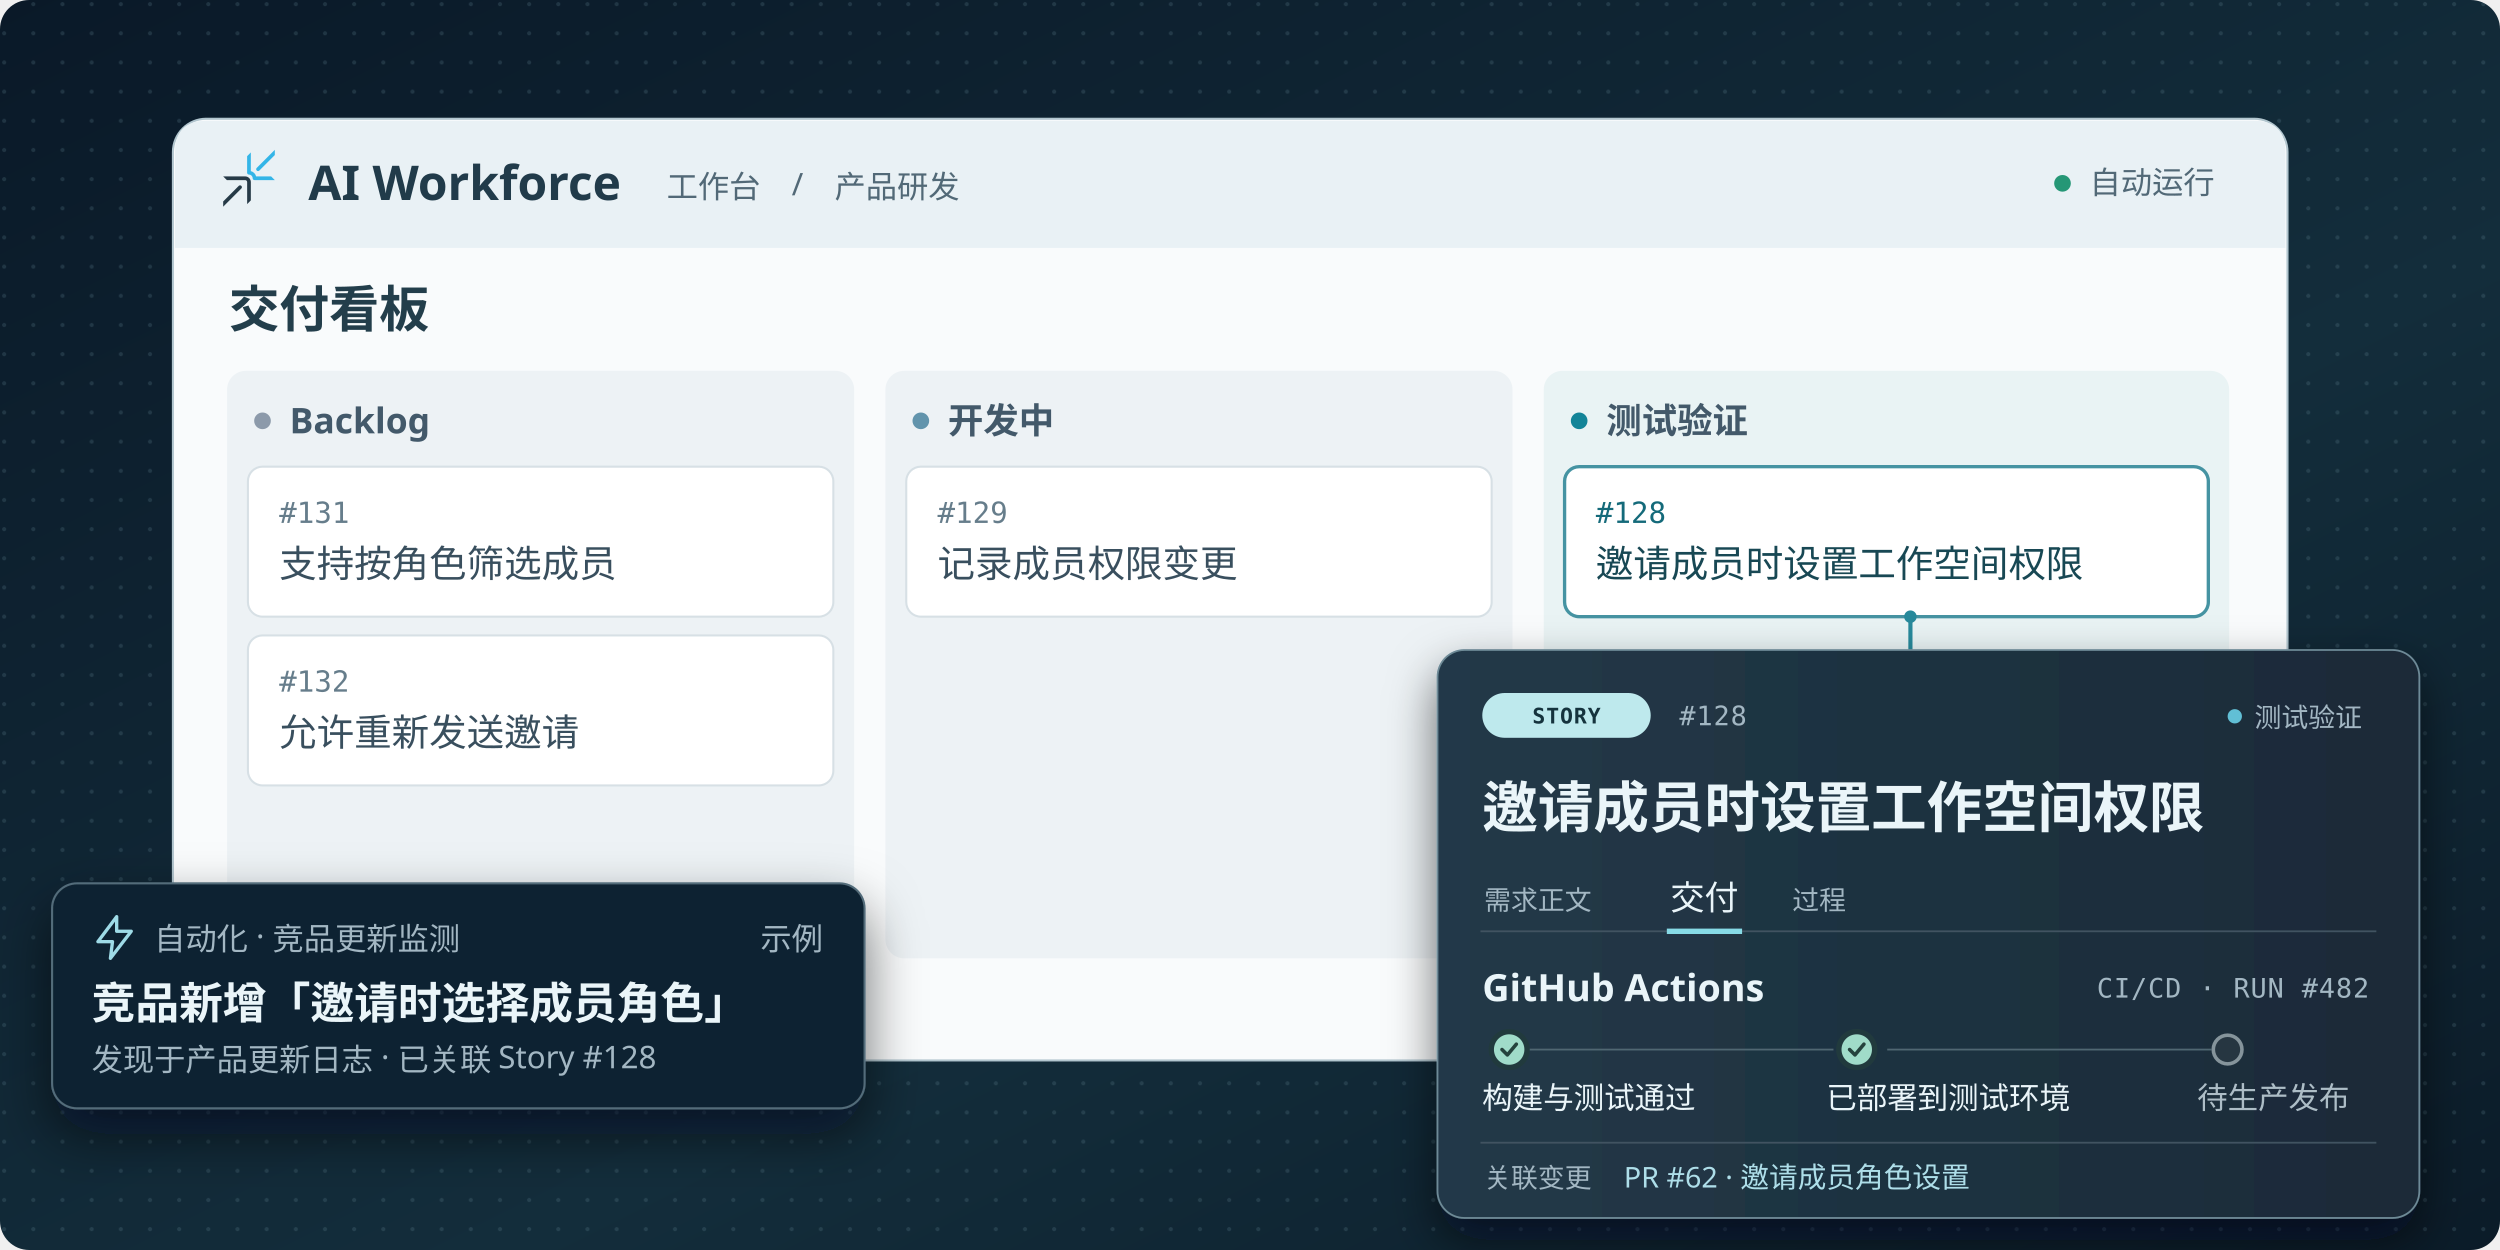
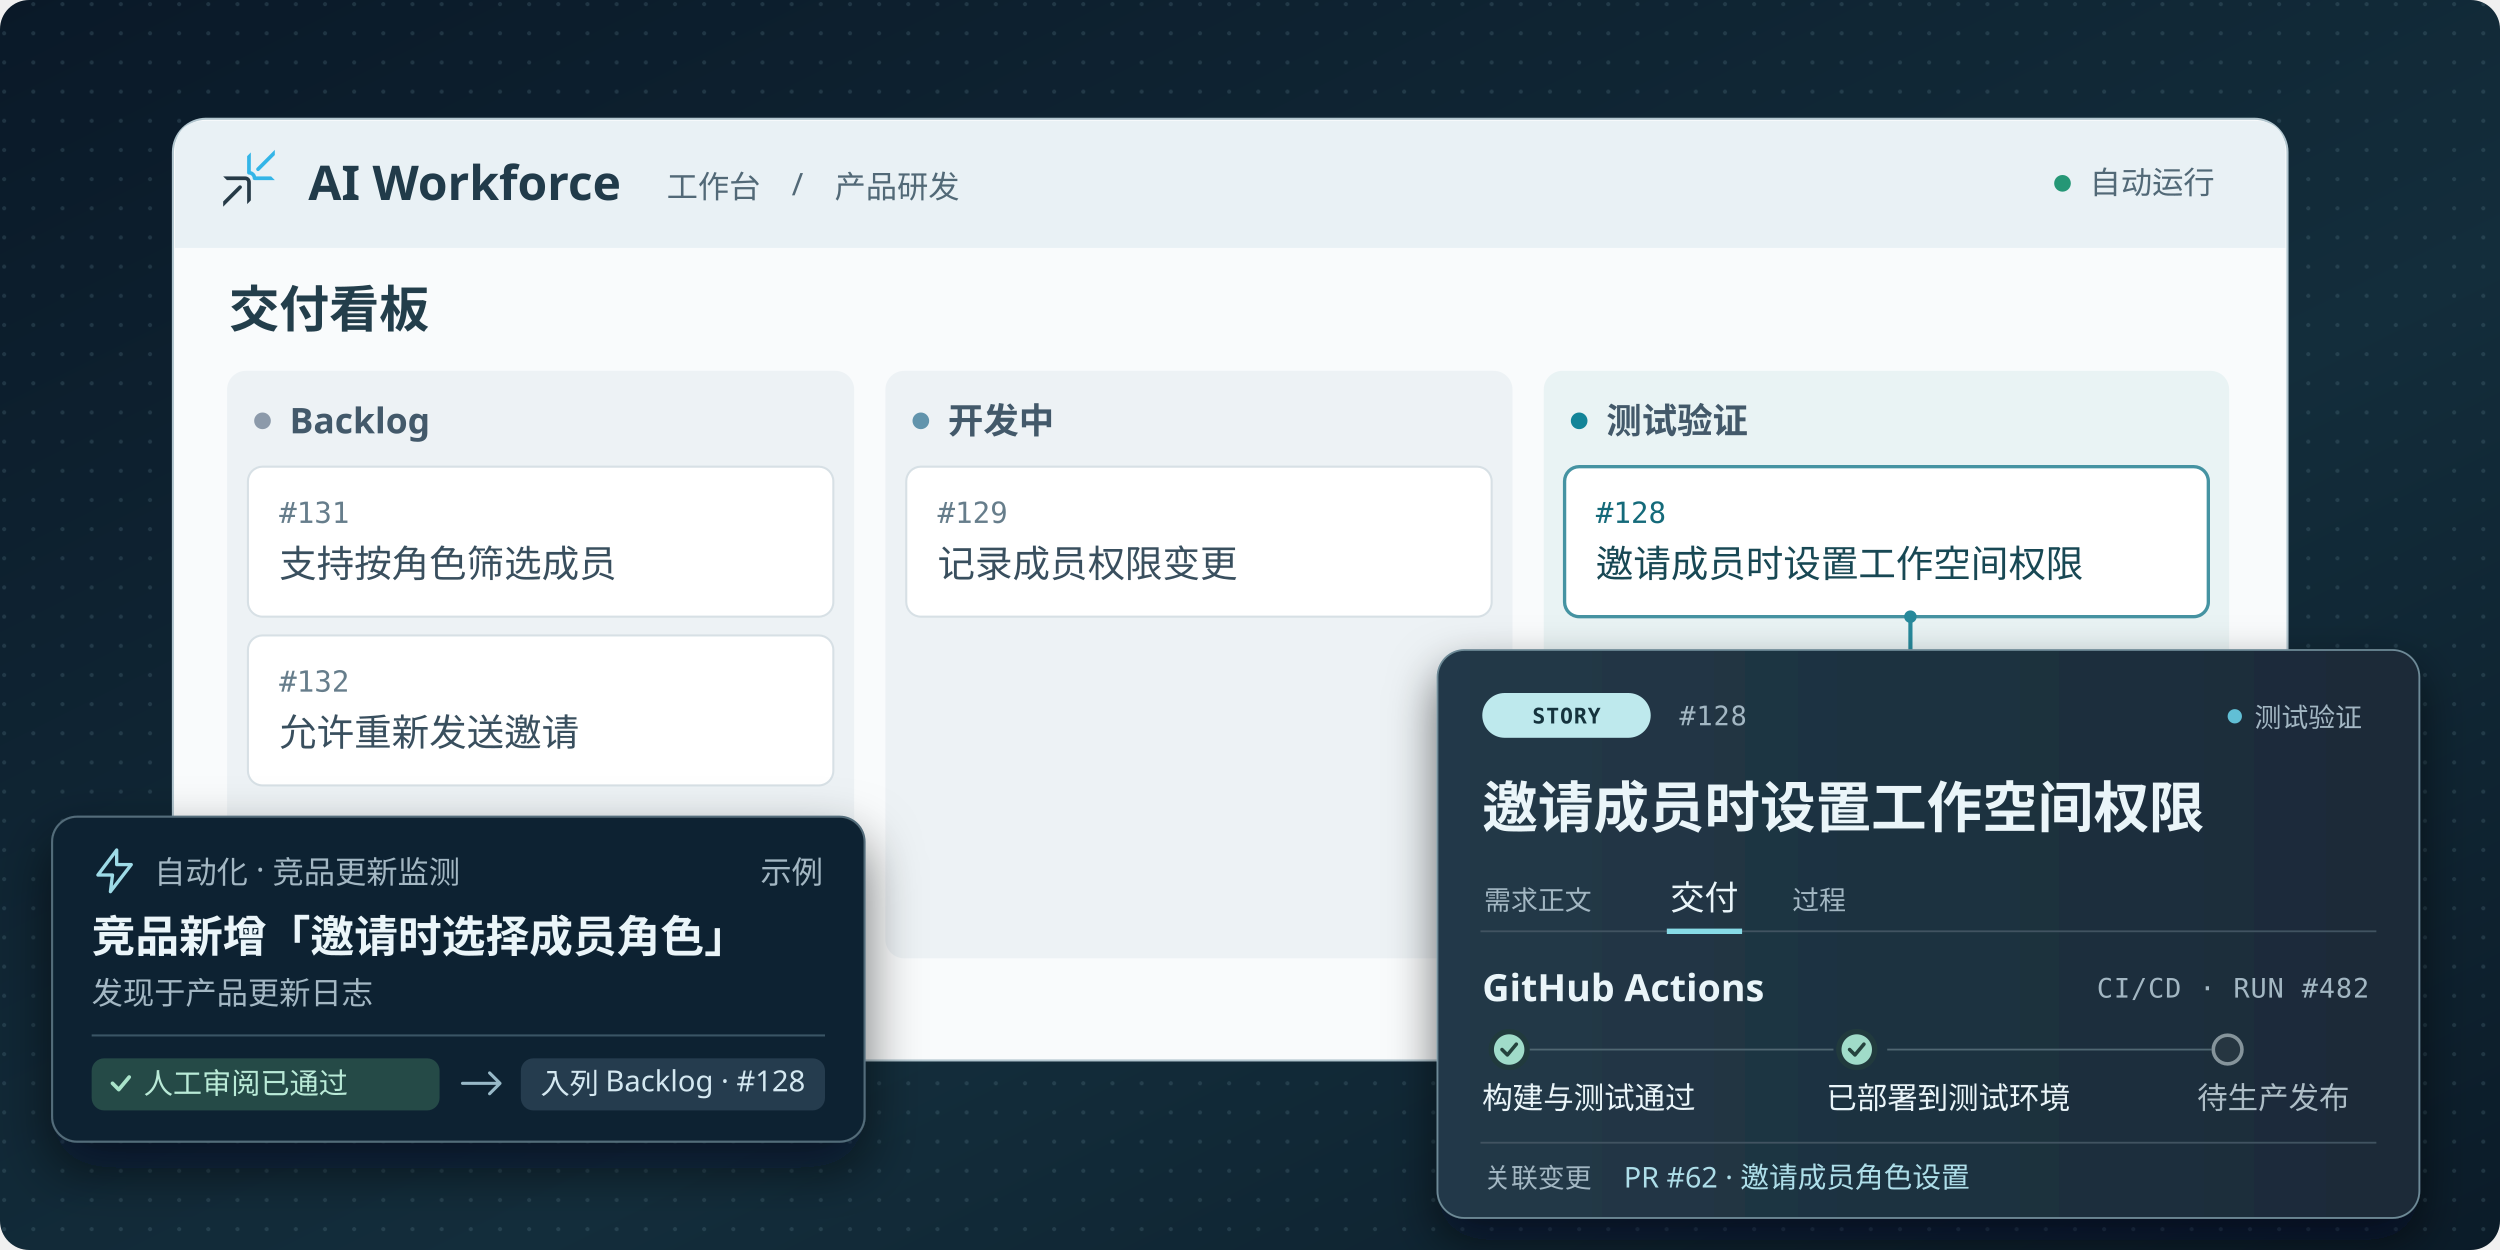
<svg xmlns="http://www.w3.org/2000/svg" width="1200" height="600" viewBox="0 0 1200 600" lang="zh-CN" role="img" aria-labelledby="title description">
  <defs>
    <linearGradient id="canvas" x2="1" y2="1">
      <stop stop-color="#0a1928" />
      <stop offset=".6" stop-color="#132d3b" />
      <stop offset="1" stop-color="#0b1b28" />
    </linearGradient>
    <pattern id="grid" width="14" height="14" patternUnits="userSpaceOnUse">
      <circle cx="2" cy="2" r="1" fill="#668997" opacity=".23" />
    </pattern>
    <linearGradient id="glass">
      <stop stop-color="#223948" />
      <stop offset="1" stop-color="#1a2a38" />
    </linearGradient>
    <filter id="lift" x="-20%" y="-30%" width="155%" height="175%">
      <feDropShadow dx="0" dy="12" stdDeviation="13" flood-color="#01070d" flood-opacity=".56" />
    </filter>
    <clipPath id="art">
      <rect width="1200" height="600" rx="14" />
    </clipPath>
    <style>
      text { font-family: MiSans, 'PingFang SC', 'Microsoft YaHei', system-ui, sans-serif; fill: #eaf5f9; }
      .small { font-size: 15px; fill: #a3b7c3; } .body { font-size: 19px; }
      .mono { font-family: 'SFMono-Regular', Consolas, monospace; letter-spacing: .5px; }
      .brand { fill: #213b4a; font-size: 23px; font-weight: 660; }
      .context { fill: #526977; font-size: 15px; }
      .board-heading { fill: #233e4b; font-size: 24px; font-weight: 650; }
      .lane-title { fill: #43596a; font-size: 17px; font-weight: 620; }
      .ticket { fill: #fff; stroke: #d7e0e5; }
      .ticket-id { fill: #667d8b; font: 14px 'SFMono-Regular', Consolas, monospace; }
      .ticket-title { fill: #394f5e; font-size: 18px; font-weight: 540; }
      #board:target ~ #scene .annotation { display: none; }
    </style>
  </defs>
-   <view id="origin" viewBox="14 398 430 165" />
+   <view id="origin" viewBox="14 370 430 215" />
  <view id="story" viewBox="678 301 508 293" />
  <view id="board" viewBox="78 54 1026 462" />
  <g id="scene" clip-path="url(#art)">
    <rect width="1200" height="600" fill="url(#canvas)" />
    <rect width="1200" height="600" fill="url(#grid)" />
    <g id="workspace-window">
      <rect x="83" y="57" width="1015" height="452" rx="16" fill="#f9fbfc" stroke="#b2c6cf" />
      <path d="M99 58h983q15 0 15 15v46H84V73q0-15 15-15Z" fill="#e9f1f5" />
      <g transform="translate(104 70) scale(.16)">
        <g id="graphic-crop-base" transform="translate(-333 -98)" fill="#263a47">
          <path d="M418.516 200.816c3.254 0 5.902 2.645 5.902 5.899v66.019l11.113-11.117v-54.902c0-9.383-7.633-17.012-17.015-17.012l-66.012.004 11.109 11.109h54.903Z" />
          <path d="M407.094 218.14a5.557 5.557 0 0 0-7.86 0l-46.718 46.715v15.723L407.094 226a5.557 5.557 0 0 0 0-7.86Z" />
        </g>
        <g id="graphic-crop-accent" transform="translate(-333 -98)" fill="#33B5E7">
          <path d="M496.332 189.7h-44.926c-2.015-7.778-8.168-13.907-15.957-15.895l.082-56.028-11.129 11.137-.078 49.758a5.56 5.56 0 0 0 1.625 3.933 5.563 5.563 0 0 0 4.09 1.63c6.05.034 10.961 4.968 10.961 11.023a5.557 5.557 0 0 0 5.559 5.558h60.886l-11.113-11.117Z" />
          <path d="m507.445 109.926-54.285 54.289a5.557 5.557 0 0 0 7.86 7.86l46.425-46.427v-15.722Z" />
        </g>
      </g>
      <text x="148" y="96" class="brand">AI Workforce</text>
      <text x="320" y="95" class="context">工作台　/　产品研发</text>
      <circle cx="990" cy="88" r="4" fill="#259776" />
      <text x="1003" y="93" class="context">自动运行</text>
      <text x="110" y="157" class="board-heading">交付看板</text>
      <g id="backlog" transform="translate(109 178)">
        <rect width="301" height="282" rx="9" fill="#edf2f5" />
        <circle cx="17" cy="24" r="4" fill="#8c9aaa" />
        <text x="30" y="30" class="lane-title">Backlog</text>
        <g transform="translate(10 46)">
          <rect width="281" height="72" rx="7" class="ticket" />
          <text x="15" y="27" class="ticket-id">#131</text>
          <text x="15" y="53" class="ticket-title">支持按角色筛选成员</text>
        </g>
        <g transform="translate(10 127)">
          <rect width="281" height="72" rx="7" class="ticket" />
          <text x="15" y="27" class="ticket-id">#132</text>
          <text x="15" y="53" class="ticket-title">允许重新发送邀请</text>
        </g>
      </g>
      <g id="development" transform="translate(425 178)">
        <rect width="301" height="282" rx="9" fill="#edf2f5" />
        <circle cx="17" cy="24" r="4" fill="#6294ac" />
        <text x="30" y="30" class="lane-title">开发中</text>
        <g transform="translate(10 46)">
          <rect width="281" height="72" rx="7" class="ticket" />
          <text x="15" y="27" class="ticket-id">#129</text>
          <text x="15" y="53" class="ticket-title">记录成员权限变更</text>
        </g>
      </g>
      <g id="verification" transform="translate(741 178)">
        <rect width="329" height="282" rx="9" fill="#e9f3f4" />
        <circle cx="17" cy="24" r="4" fill="#138498" />
        <text x="30" y="30" class="lane-title">测试验证</text>
        <g transform="translate(10 46)">
          <rect width="309" height="72" rx="7" fill="#fff" stroke="#4593a2" stroke-width="1.6" />
          <text x="15" y="27" class="ticket-id" style="fill:#146a7a">#128</text>
          <text x="15" y="53" class="ticket-title" style="fill:#184854">邀请成员时设置工作空间权限</text>
        </g>
      </g>
    </g>
    <g class="annotation" id="selection-link">
      <path d="M917 296v20" fill="none" stroke="#27899b" stroke-width="2" />
      <circle cx="917" cy="296" r="3" fill="#27899b" />
    </g>
    <g class="annotation" id="story-detail" transform="translate(690 312) scale(.86)">
      <rect width="548" height="317" rx="15" fill="url(#glass)" stroke="#6e8a97" filter="url(#lift)" />
      <rect x="25" y="24" width="94" height="25" rx="12.5" fill="#bee9ed" />
      <text x="72" y="41" text-anchor="middle" class="mono" font-size="12" font-weight="680" style="fill:#15333d">STORY</text>
      <text x="135" y="42" class="mono small">#128</text>
      <circle cx="445" cy="37" r="4" fill="#61bfd5" />
      <text x="456" y="43" class="small">测试验证</text>
      <text x="25" y="99" font-size="31" font-weight="650">邀请成员时设置工作空间权限</text>
      <text x="26" y="145" class="small">需求正文</text>
      <text x="130" y="145" class="body">交付</text>
      <text x="198" y="145" class="small">过程</text>
      <path d="M24 157h500" stroke="#415361" />
      <path d="M128 157h42" stroke="#87dae6" stroke-width="3" />
      <g id="pipeline-evidence">
        <text x="25" y="196" font-size="21" font-weight="640">GitHub Actions</text>
        <text x="520" y="194" text-anchor="end" class="small mono">CI/CD · RUN #482</text>
        <path d="M40 223h181m30 0h181" stroke="#506772" />
        <g fill="#a0dcc9" stroke="#213a3d" stroke-width="3">
          <circle cx="40" cy="223" r="10" />
          <circle cx="234" cy="223" r="10" />
        </g>
        <g fill="none" stroke="#25433d" stroke-width="2" stroke-linecap="round" stroke-linejoin="round">
          <path d="m36 223 3 3 5-6m186 3 3 3 5-6" />
        </g>
        <circle cx="441" cy="223" r="8" fill="#263641" stroke="#85949b" stroke-width="2" />
        <text x="25" y="256" font-size="17">构建与测试通过</text>
        <text x="217" y="256" font-size="17">已部署到测试环境</text>
        <text x="424" y="256" font-size="17" style="fill:#adbdc6">待生产发布</text>
      </g>
      <path d="M24 275h500" stroke="#415361" />
      <text x="26" y="300" class="small">关联变更</text>
      <text x="104" y="300" font-size="16" style="fill:#aedee9">PR #62 · 邀请成员角色设置</text>
    </g>
-     <g class="annotation" id="collection-origin" transform="translate(25 424)">
-       <rect width="390" height="108" rx="12" fill="#112432" stroke="#536c7a" filter="url(#lift)" />
+     <g class="annotation" id="collection-origin" transform="translate(25 392)">
+       <rect width="390" height="156" rx="12" fill="#112432" stroke="#536c7a" filter="url(#lift)" />
      <g transform="translate(19 15)" stroke="#9edbe7" fill="none" stroke-width="1.6" stroke-linejoin="round">
        <path d="M12 1 3 13h7l-1 8 10-13h-7z" />
      </g>
      <text x="49" y="32" class="small">自动化 · 竞品更新监测</text>
      <text x="370" y="32" text-anchor="end" class="small">示例</text>
      <text x="19" y="65" font-size="21" font-weight="620">竞品新增「邀请时选择成员角色」</text>
-       <text x="19" y="90" class="small">发现于产品更新日志 · 已关联 Story #128</text>
+       <text x="19" y="90" class="small">发现于产品更新日志</text>
+       <path d="M19 105h352" stroke="#3a5565" />
+       <g id="review-to-backlog">
+         <rect x="19" y="116" width="167" height="25" rx="6" fill="#254a47" />
+         <path d="m29 128 3 3 5-6" fill="none" stroke="#a9e4ca" stroke-width="1.8" stroke-linecap="round" stroke-linejoin="round" />
+         <text x="44" y="133" font-size="14" style="fill:#b9ead7">人工审阅已通过</text>
+         <path d="M197 128h18m-5-5 5 5-5 5" fill="none" stroke="#98b9c8" stroke-width="1.5" stroke-linecap="round" stroke-linejoin="round" />
+         <rect x="225" y="116" width="146" height="25" rx="6" fill="#253c4e" />
+         <text x="298" y="133" text-anchor="middle" font-size="14" style="fill:#d4e8f1">入列 Backlog · #128</text>
+       </g>
    </g>
  </g>
</svg>
